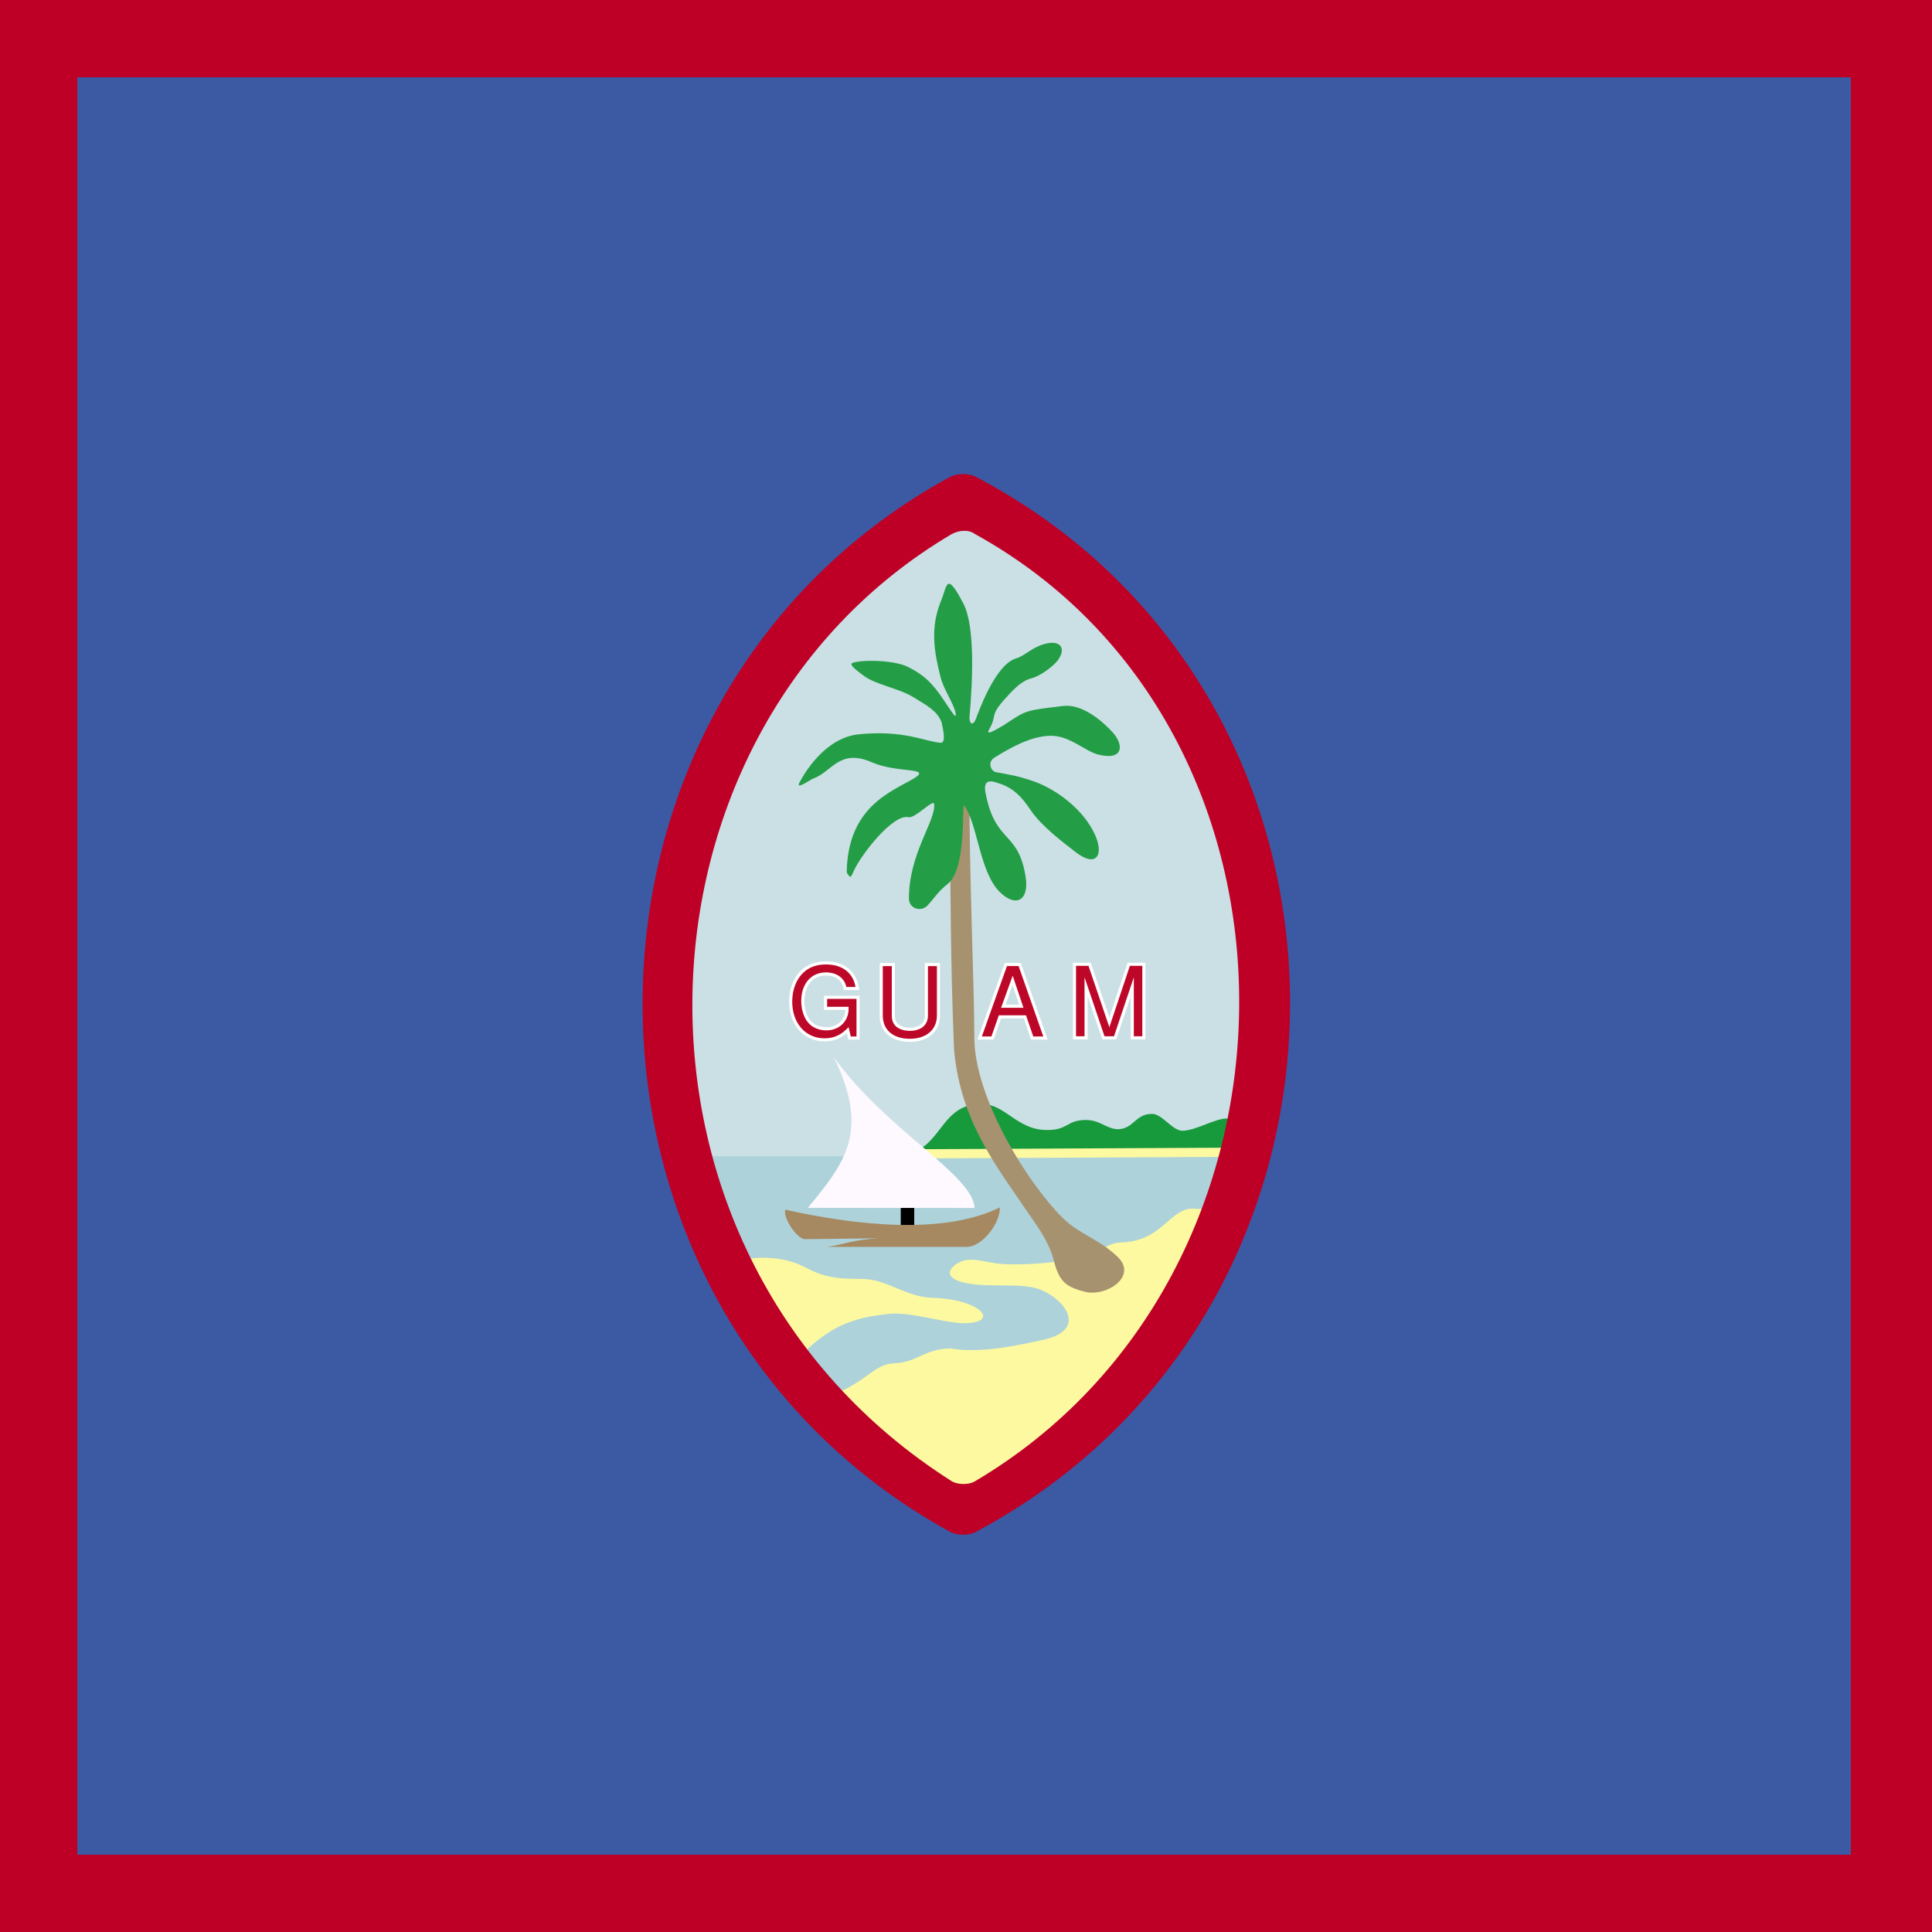
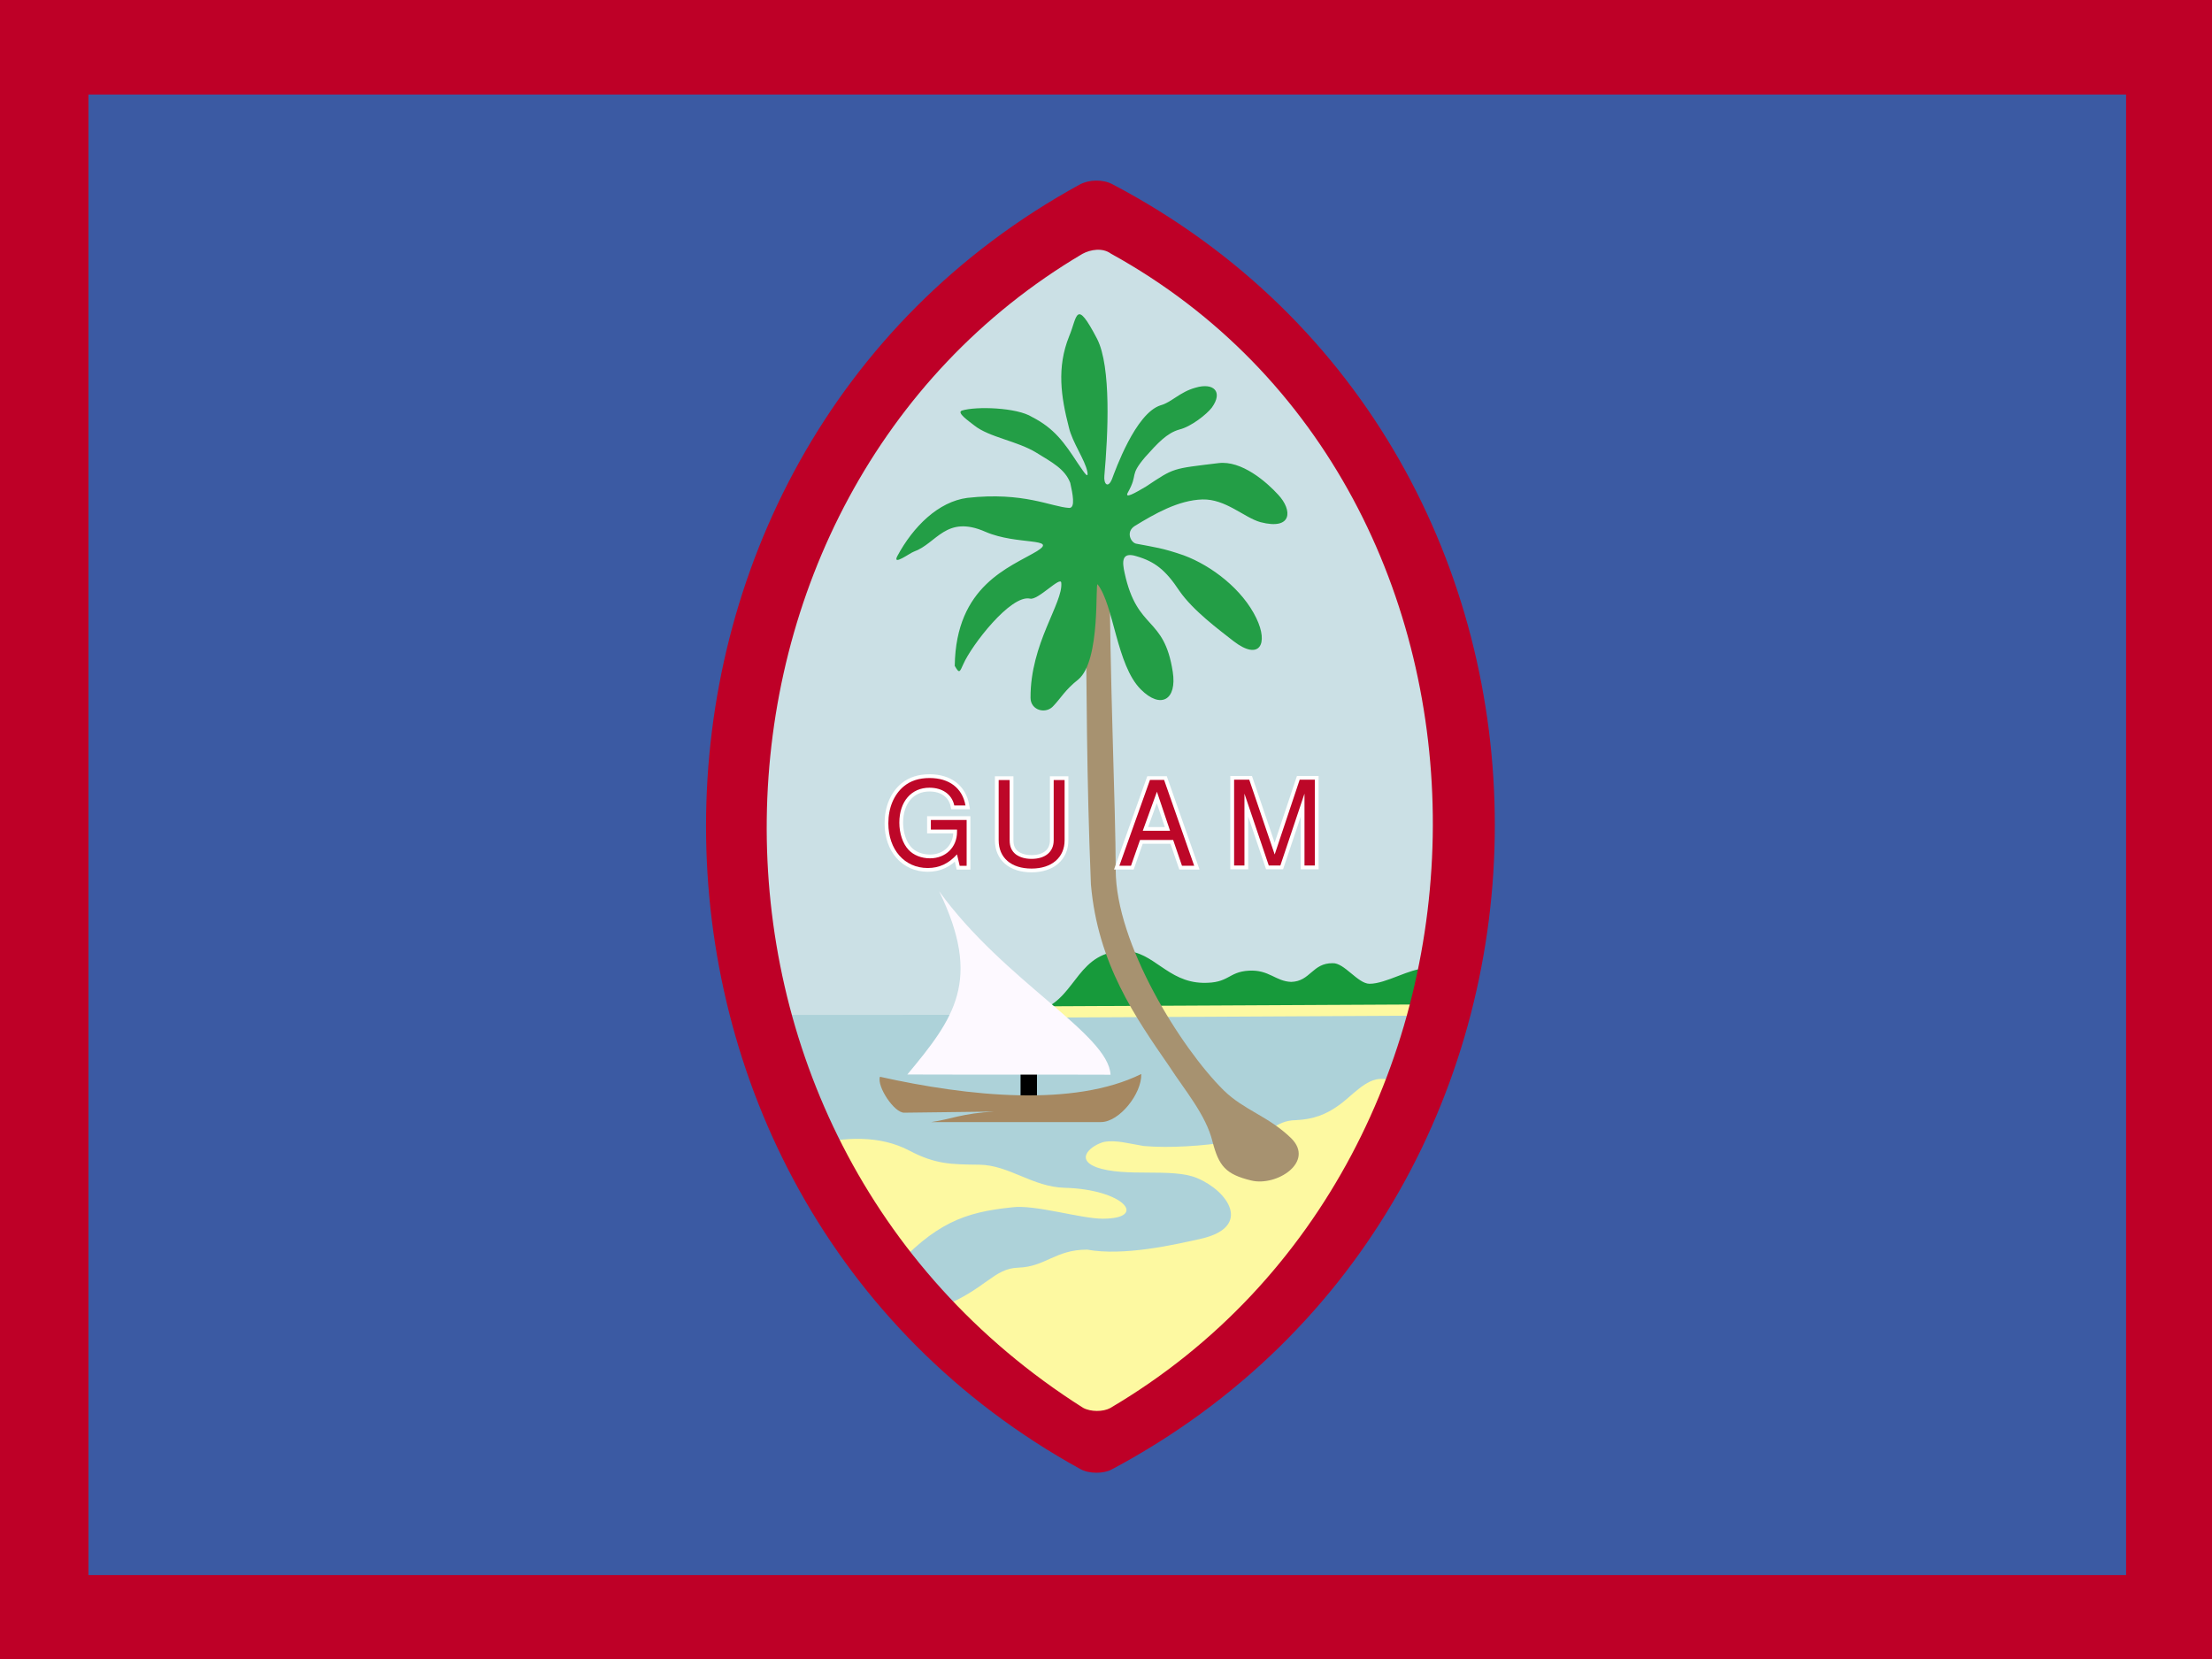
- <svg xmlns="http://www.w3.org/2000/svg" height="512" width="512" viewBox="0 0 512 512">
-   <path fill-rule="evenodd" fill="#be0027" d="M0 0h512v512H0z" />
-   <path fill-rule="evenodd" fill="#3b5aa3" d="M20.48 20.48h470v471.04h-470z" />
-   <path d="M251.86 396.13c1.818.996 4.694.943 6.312.078 103.36-54.986 103.42-205.78.15-259.99-1.918-1.01-4.706-.956-6.613.08-100.72 55.104-100.99 204.19.15 259.84z" fill-rule="evenodd" fill="#cbe0e5" />
-   <path d="M251.86 398.85c1.607 1.31 4.847 1.184 6.312.078 76.168-57.026 76.615-92.573 73.24-92.572l-150.75.08c-2.306 0 1.327 36.085 71.198 92.413z" fill-rule="evenodd" fill="#add2d9" />
-   <path d="M192.6 334.61c6.536-1.7 14.43-2.15 20.863 1.286 5.715 2.986 9.026 2.957 15.183 3.04 6.444.086 11.51 4.82 18.478 5.006 12.83.336 18.235 6.698 8.26 6.71-4.715.008-14.822-3.142-19.7-2.465-10.19 1.052-16.658 3.308-26.25 13.976l11.086 7.596c9.588-3.91 11.195-8.305 16.504-8.48 5.998-.193 8.036-3.91 14.972-3.918 7.88 1.432 18.555-.978 24.807-2.38 11.09-2.577 5.814-10.327-.908-13.137-5.434-2.313-15.61-.085-21.927-2.38-4.782-1.856-.847-4.842 1.72-5.48 2.596-.477 5.38.37 8.607.89 5.762.5 13-.055 18.058-.848 10.46-1.62 10.02-4.687 15.07-4.77 3.683-.176 6.486-1.277 8.995-3.08 2.95-1.974 6.016-6.02 9.59-5.868l9.568.405-13.477 30.31-38.074 38.752-19.718 7.48-43.342-28.216-21.856-33.522 3.49-.907z" fill-rule="evenodd" fill="#fdf9a1" />
-   <path d="M242.41 305.14l87.027-.405 1.53-7.71s-3.105-.465-5.61-.61c-3.124-.193-8.48 3.267-12.068 3.246-2.54-.017-5.447-4.56-7.988-4.465-4.435-.04-4.83 3.95-9.01 4.06-3.373-.115-4.81-2.69-9.178-2.435-4.58.26-4.24 2.78-10.027 2.637-7.643-.192-10.713-6.824-16.828-6.9-10.208-.12-10.54 9.742-17.85 12.582z" fill-rule="evenodd" fill="#179a3b" />
-   <path d="M242.41 307l89.576-.456v-2.434l-91.614.456L242.41 307z" fill-rule="evenodd" fill="#fdf9a1" />
-   <path d="M279.22 333.92c1.38 5.29 2.834 7.09 8.398 8.437 5.496 1.352 13.88-4.006 8.67-9.178-4.962-4.813-10.175-6.035-14.62-10.37-9.352-9.24-23.445-31.88-23.458-47.848-.01-13.712-1.333-41.855-1.343-68.51.007-1.728-5.21 4.842-5.2 6.597.24 23.515.203 41.288 1.158 65 1.48 17.335 9.753 29.007 17.016 39.542 3.255 5.048 7.958 10.492 9.38 16.328z" fill-rule="evenodd" fill="#a79270" />
-   <text font-family="helvetica" font-size="25.614" stroke="#fff" y="269.487" x="465.114" stroke-width="1.638" fill="#bd0728" transform="translate(-256.29 5.09)">
+ <svg xmlns="http://www.w3.org/2000/svg" height="480" width="640" viewBox="0 0 640 480">
+   <path fill-rule="evenodd" fill="#be0027" d="M0 0h640v480H0z" />
+   <path fill-rule="evenodd" fill="#3b5aa3" d="M25.6 27.343h589.54v428.37H25.6z" />
+   <path d="M314.345 413.235c2.423 1.33 6.257 1.26 8.414.105 137.788-73.3 137.868-274.325.2-346.592-2.557-1.348-6.275-1.275-8.816.104-134.27 73.46-134.63 272.206.2 346.393z" fill-rule="evenodd" fill="#cbe0e5" />
+   <path d="M314.345 416.86c2.142 1.748 6.462 1.58 8.414.106 101.54-76.02 102.134-123.41 97.634-123.407l-200.965.103c-3.073.003 1.77 48.107 94.914 123.198z" fill-rule="evenodd" fill="#add2d9" />
+   <path d="M235.345 331.223c8.713-2.267 19.238-2.866 27.813 1.715 7.618 3.98 12.032 3.942 20.24 4.05 8.59.117 15.344 6.43 24.633 6.676 17.104.448 24.31 8.93 11.014 8.946-6.286.01-19.76-4.19-26.262-3.287-13.587 1.402-22.21 4.41-34.994 18.632l14.777 10.125c12.782-5.21 14.924-11.07 22.002-11.303 7.996-.257 10.713-5.21 19.96-5.222 10.505 1.91 24.734-1.304 33.07-3.17 14.783-3.44 7.75-13.77-1.21-17.516-7.246-3.085-20.81-.114-29.232-3.174-6.375-2.475-1.13-6.454 2.293-7.304 3.46-.638 7.17.494 11.474 1.186 7.68.664 17.33-.074 24.073-1.13 13.944-2.16 13.356-6.25 20.09-6.36 4.91-.235 8.647-1.703 11.99-4.106 3.932-2.632 8.02-8.026 12.785-7.823l12.755.54-17.966 40.405-50.756 51.662-26.286 9.97-57.78-37.613-29.136-44.69 4.654-1.21z" fill-rule="evenodd" fill="#fdf9a1" />
+   <path d="M301.747 291.937l116.016-.54 2.04-10.28s-4.14-.617-7.48-.813c-4.164-.255-11.304 4.357-16.087 4.33-3.383-.025-7.26-6.08-10.647-5.954-5.914-.055-6.44 5.267-12.012 5.413-4.497-.154-6.413-3.588-12.236-3.247-6.107.345-5.652 3.706-13.367 3.515-10.19-.254-14.28-9.096-22.433-9.195-13.607-.162-14.05 12.985-23.795 16.77z" fill-rule="evenodd" fill="#179a3b" />
+   <path d="M301.747 294.416l119.414-.608v-3.244l-122.13.608 2.717 3.244z" fill-rule="evenodd" fill="#fdf9a1" />
+   <path d="M350.818 330.303c1.84 7.053 3.78 9.45 11.196 11.25 7.326 1.8 18.502-5.342 11.557-12.237-6.613-6.415-13.562-8.044-19.487-13.82-12.47-12.32-31.255-42.503-31.273-63.79-.015-18.278-1.778-55.796-1.79-91.33.01-2.303-6.944 6.455-6.933 8.795.32 31.35.27 55.043 1.544 86.655 1.975 23.108 13.003 38.668 22.685 52.712 4.338 6.73 10.608 13.987 12.502 21.767z" fill-rule="evenodd" fill="#a79270" />
+   <text font-family="helvetica" font-size="25.614" stroke="#fff" y="269.487" x="465.114" stroke-width="1.638" fill="#bd0728" transform="matrix(1.33 0 0 1.33 -363.07 -108.06)">
    <tspan>G</tspan>
  </text>
-   <text font-family="helvetica" font-size="25.614" stroke="#fff" y="269.607" x="488.065" stroke-width="1.638" fill="#bd0728" transform="translate(-256.29 5.09)">
+   <text font-family="helvetica" font-size="25.614" stroke="#fff" y="269.607" x="488.065" stroke-width="1.638" fill="#bd0728" transform="matrix(1.33 0 0 1.33 -363.07 -108.06)">
    <tspan>U</tspan>
  </text>
-   <text font-family="helvetica" font-size="25.614" stroke="#fff" y="269.59" x="516.053" stroke-width="1.638" fill="#bd0728" transform="translate(-256.29 5.09)">
+   <text font-family="helvetica" font-size="25.614" stroke="#fff" y="269.59" x="516.053" stroke-width="1.638" fill="#bd0728" transform="matrix(1.33 0 0 1.33 -363.07 -108.06)">
    <tspan>A</tspan>
  </text>
-   <text font-family="helvetica" font-size="25.614" stroke="#fff" y="269.542" x="539.532" stroke-width="1.638" fill="#bd0728" transform="translate(-256.29 5.09)">
+   <text font-family="helvetica" font-size="25.614" stroke="#fff" y="269.542" x="539.532" stroke-width="1.638" fill="#bd0728" transform="matrix(1.33 0 0 1.33 -363.07 -108.06)">
    <tspan>M</tspan>
  </text>
-   <path d="M211.9 207.31c-1.158 2.235 2.712-.652 3.588-.963 5.015-1.785 6.98-8.12 15.62-4.306 6.8 2.94 15.93 1.23 11.157 4.207-5.897 3.53-17.64 7.44-17.872 24.945.98 1.712 1.052 1.442 1.873-.393 1.784-4.08 10.296-15.16 14.508-14.24 1.695.44 6.675-5.006 6.79-3.452.452 4.372-6.76 13.214-6.684 25.05.018 2.742 3.39 3.63 5.015 1.702 1.616-1.7 2.525-3.46 5.355-5.693 5.002-4.104 3.62-21.51 4.238-20.693 3.54 4.584 4.085 17.513 9.36 22.816 4.38 4.407 7.925 2.297 6.968-3.824-1.903-12.27-7.703-8.762-10.464-21.453-.56-2.473-.697-4.706 2.574-3.672 4 1.16 6.35 3.02 9.334 7.533 2.984 4.304 8.58 8.43 11.813 10.963 5.64 4.335 7.622.55 4.93-5.014-2.98-6.242-9.697-11.418-15.807-13.682-4.628-1.6-6.278-1.75-10.356-2.534-1.133-.24-2.305-2.563-.29-3.846 4.32-2.64 9.487-5.62 14.726-5.772 5.045-.127 9.04 3.916 12.578 4.93 7.055 1.848 7.02-2.63 3.91-5.95-2.555-2.805-7.958-7.508-13.002-6.883-10.178 1.248-9.536.963-15.78 5.105-2.29 1.35-4.833 2.84-3.884 1.203 2.284-4.11.156-3.403 3.685-7.585 2.744-3.063 4.76-5.27 7.48-6.034 2.583-.622 5.996-3.367 7.052-4.76 2.535-3.506.35-5.508-3.568-4.333-3.4.936-5.228 3.2-7.565 3.825-5.482 1.727-9.905 14.27-10.58 16.046-.874 2.123-1.84 1.07-1.662-.727.792-8.855 1.54-23.682-1.587-29.786-4.708-9-4.272-4.803-6.08-.532-2.72 6.785-1.775 13.11-.06 19.76.748 3.318 3.528 7.095 4.026 9.7.358 2.046-1.19-.637-2.088-1.865-2.956-4.523-5.117-7.582-9.93-10.045-3.29-2.082-12.148-2.362-15.232-1.413-1.335.41 1.48 2.316 2.674 3.263 3.228 2.566 9.344 3.366 13.46 5.895 3.533 2.173 6.224 3.57 7.395 6.574.487 2.23 1.21 5.54-.258 5.46-3.855-.222-9.847-3.558-22.148-2.187-6.282.83-11.736 6.205-15.213 12.663z" fill-rule="evenodd" fill="#239e46" />
-   <path fill-rule="evenodd" d="M238.71 319.84h3.57v5.95h-3.57z" />
-   <path d="M220.99 280.21c14.154 19.6 36.84 31.025 37.295 39.926-14.334-.057-29.87.007-44.206-.05 10.155-12.21 16.345-20.454 6.91-39.876z" fill-rule="evenodd" fill="#fdf9ff" />
-   <path d="M208.12 320.58c19.23 4.288 42.187 6.65 56.85-.6.12 4.286-4.767 10.456-8.774 10.456h-36.898c4.286-.614 6.73-1.92 13.704-2.284l-19.59.24c-2.165.082-6.012-5.73-5.29-7.812z" fill-rule="evenodd" fill="#a68861" />
-   <path d="M251.73 405.93c1.955 1.07 5.045 1.014 6.785.085 111.1-59.135 111.16-221.3.162-279.61-2.063-1.087-5.06-1.028-7.11.085-108.26 59.262-108.55 219.59.163 279.44zm.552-13.35c1.707.945 4.404.896 5.923.074 92.997-54.73 94.136-199.32.14-251.15-1.798-1.322-4.415-.908-6.204.074-89.066 52.672-94.033 191.3.142 251z" fill-rule="evenodd" fill="#be0027" />
-   <text font-size="25.614" y="269.487" x="465.114" font-family="helvetica" fill="#bd0728" transform="translate(-256.29 5.09)">
+   <path d="M259.623 160.893c-1.54 2.972 3.606-.868 4.772-1.282 6.67-2.372 9.283-10.798 20.773-5.725 9.045 3.907 21.187 1.636 14.84 5.593-7.842 4.694-23.462 9.896-23.77 33.177 1.306 2.277 1.4 1.918 2.49-.523 2.374-5.426 13.695-20.162 19.297-18.936 2.255.584 8.877-6.66 9.032-4.592.6 5.814-8.993 17.575-8.89 33.318.023 3.646 4.508 4.827 6.67 2.262 2.148-2.262 3.358-4.6 7.12-7.572 6.653-5.46 4.817-28.61 5.638-27.522 4.71 6.097 5.432 23.293 12.447 30.346 5.83 5.86 10.542 3.055 9.27-5.086-2.532-16.32-10.246-11.654-13.917-28.533-.746-3.288-.93-6.258 3.423-4.883 5.32 1.543 8.444 4.014 12.414 10.017 3.968 5.726 11.41 11.213 15.71 14.582 7.504 5.766 10.138.732 6.558-6.668-3.963-8.302-12.898-15.186-21.023-18.197-6.156-2.127-8.35-2.33-13.774-3.37-1.508-.32-3.065-3.41-.385-5.115 5.744-3.51 12.617-7.477 19.585-7.677 6.71-.17 12.024 5.208 16.73 6.554 9.382 2.46 9.334-3.496 5.198-7.913-3.396-3.73-10.582-9.984-17.29-9.154-13.538 1.66-12.684 1.28-20.987 6.79-3.047 1.795-6.43 3.776-5.167 1.6 3.038-5.466.207-4.527 4.9-10.088 3.65-4.075 6.33-7.008 9.948-8.025 3.437-.828 7.976-4.478 9.38-6.33 3.372-4.664.465-7.326-4.745-5.764-4.522 1.244-6.954 4.254-10.062 5.086-7.29 2.297-13.174 18.978-14.072 21.34-1.162 2.823-2.447 1.424-2.21-.966 1.053-11.778 2.048-31.498-2.11-39.616-6.262-11.97-5.682-6.388-8.086-.708-3.62 9.024-2.362 17.435-.083 26.28.996 4.414 4.694 9.437 5.357 12.902.477 2.72-1.58-.848-2.777-2.48-3.93-6.016-6.805-10.085-13.207-13.36-4.373-2.77-16.155-3.142-20.257-1.88-1.776.547 1.97 3.08 3.556 4.34 4.292 3.413 12.426 4.476 17.9 7.84 4.7 2.89 8.278 4.75 9.836 8.743.65 2.966 1.612 7.368-.342 7.26-5.128-.293-13.096-4.73-29.457-2.906-8.355 1.106-15.61 8.253-20.233 16.843z" fill-rule="evenodd" fill="#239e46" />
+   <path fill-rule="evenodd" d="M295.28 310.558h4.747v7.912h-4.747z" />
+   <path d="M271.712 257.85c18.825 26.066 49 41.263 49.603 53.1-19.064-.075-39.73.01-58.794-.064 13.508-16.24 21.74-27.205 9.192-53.037z" fill-rule="evenodd" fill="#fdf9ff" />
+   <path d="M254.595 311.542c25.576 5.702 56.11 8.845 75.612-.798.16 5.7-6.34 13.907-11.67 13.907H269.46c5.7-.817 8.95-2.555 18.226-3.037l-26.055.32c-2.878.107-7.995-7.622-7.036-10.392z" fill-rule="evenodd" fill="#a68861" />
+   <path d="M312.597 425.057c2.6 1.425 6.71 1.35 9.023.114 147.763-78.65 147.843-294.328.216-371.88-2.744-1.447-6.73-1.368-9.455.11-143.985 78.82-144.37 292.056.217 371.657zm.734-17.755c2.272 1.257 5.858 1.192 7.878.098 123.686-72.793 125.2-265.096.188-334.03-2.393-1.757-5.873-1.207-8.252.1-118.46 70.053-125.066 254.428.187 333.83z" fill-rule="evenodd" fill="#be0027" />
+   <text font-size="25.614" y="269.487" x="465.114" font-family="helvetica" fill="#bd0728" transform="matrix(1.33 0 0 1.33 -363.07 -108.06)">
    <tspan>G</tspan>
  </text>
-   <text font-size="25.614" y="269.607" x="488.065" font-family="helvetica" fill="#bd0728" transform="translate(-256.29 5.09)">
+   <text font-size="25.614" y="269.607" x="488.065" font-family="helvetica" fill="#bd0728" transform="matrix(1.33 0 0 1.33 -363.07 -108.06)">
    <tspan>U</tspan>
  </text>
-   <text font-size="25.614" y="269.59" x="516.053" font-family="helvetica" fill="#bd0728" transform="translate(-256.29 5.09)">
+   <text font-size="25.614" y="269.59" x="516.053" font-family="helvetica" fill="#bd0728" transform="matrix(1.33 0 0 1.33 -363.07 -108.06)">
    <tspan>A</tspan>
  </text>
-   <text font-size="25.614" y="269.542" x="539.532" font-family="helvetica" fill="#bd0728" transform="translate(-256.29 5.09)">
+   <text font-size="25.614" y="269.542" x="539.532" font-family="helvetica" fill="#bd0728" transform="matrix(1.33 0 0 1.33 -363.07 -108.06)">
    <tspan>M</tspan>
  </text>
</svg>
